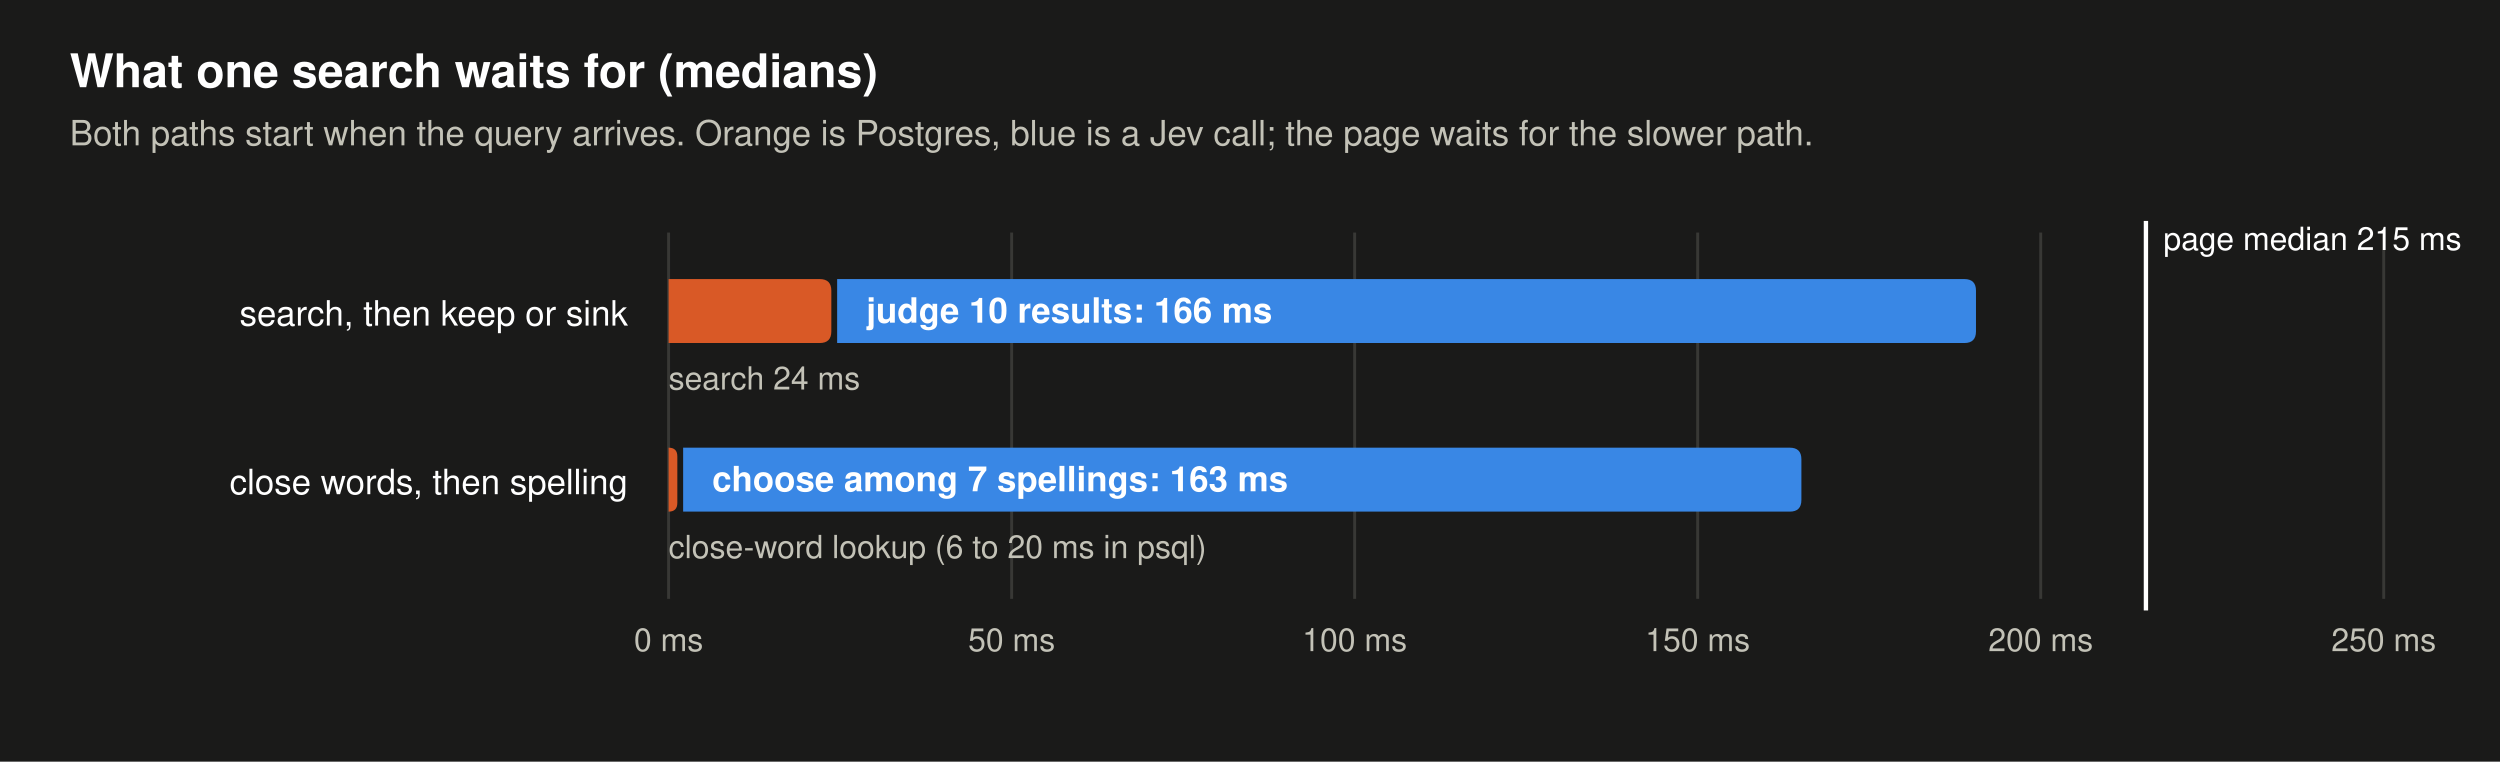
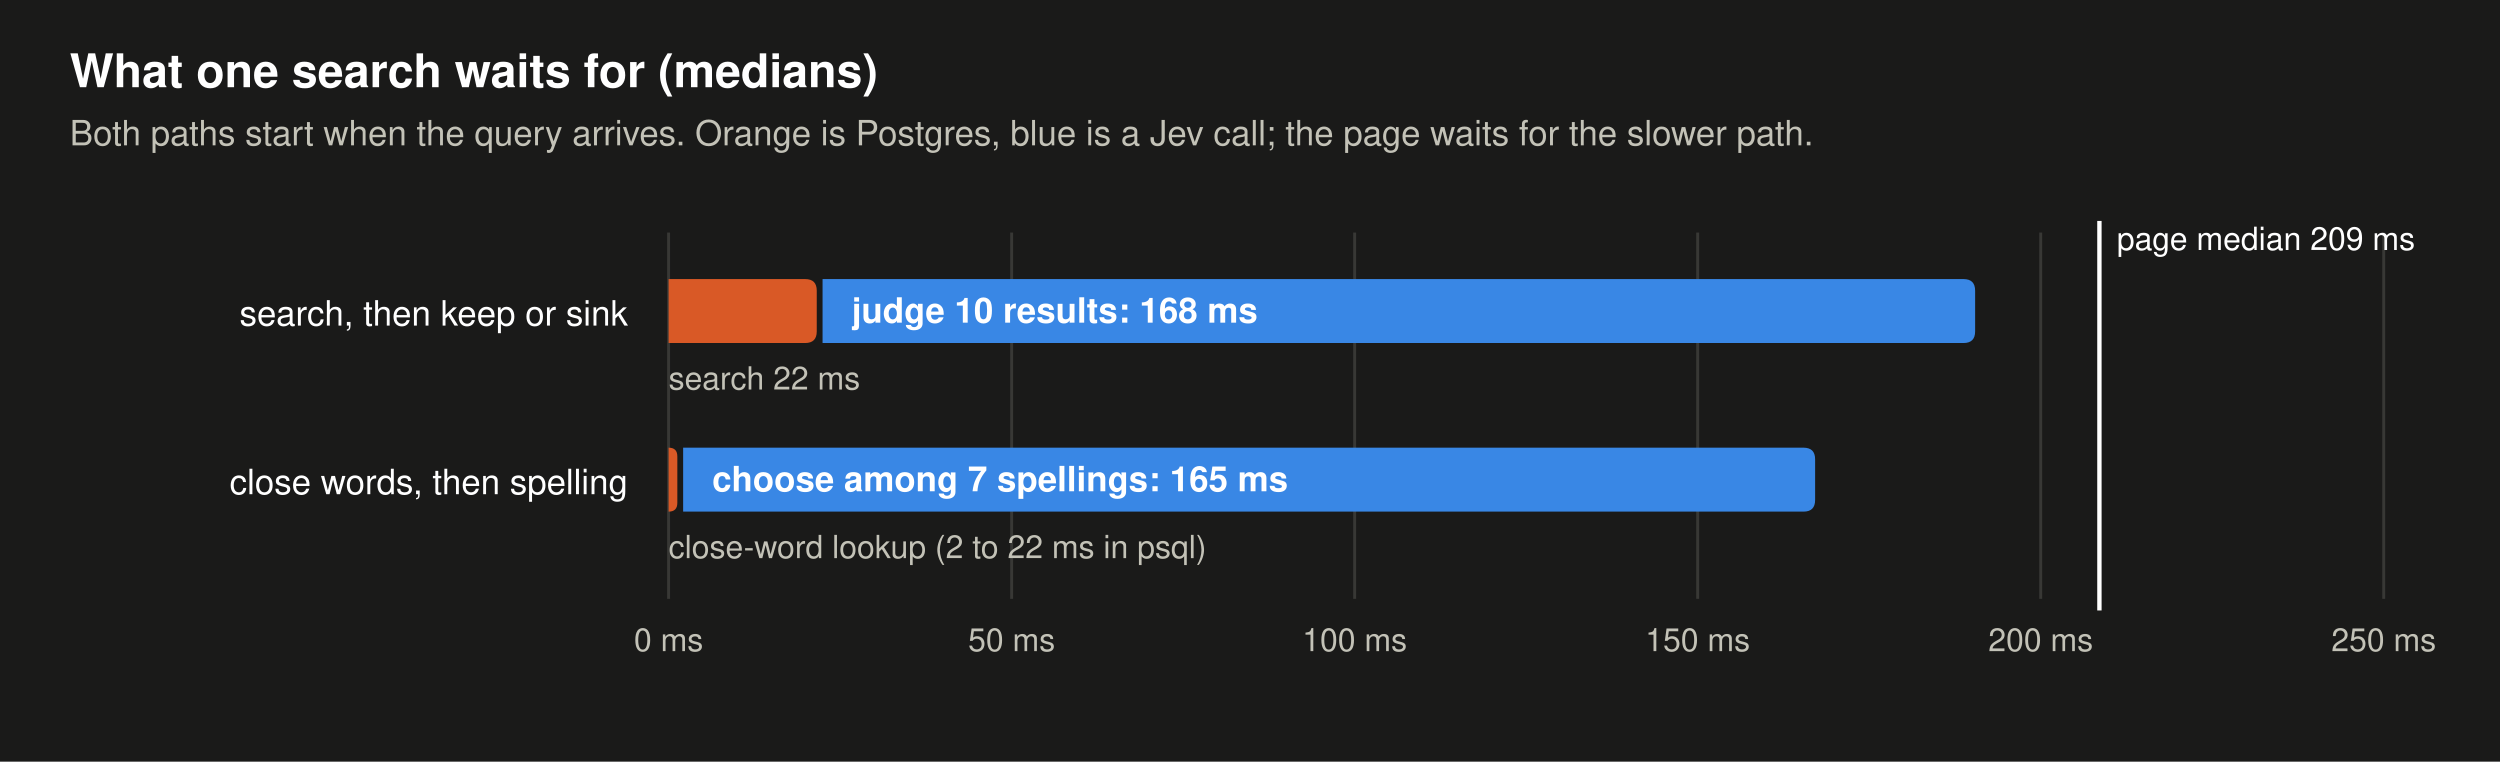
<svg xmlns="http://www.w3.org/2000/svg" width="860" height="262" viewBox="0 0 860 262" role="img" font-family="-apple-system, 'Segoe UI', Helvetica, Arial, sans-serif">
  <rect width="860" height="262" fill="#1a1a19" />
  <text x="24.0" y="30.0" font-size="16" fill="#ffffff" font-weight="600">What one search waits for (medians)</text>
  <text x="24.0" y="50.0" font-size="12" fill="#c3c2b7">Both paths start when the query arrives. Orange is Postgres, blue is a Jev call; the page waits for the slower path.</text>
  <line x1="230.0" y1="80.0" x2="230.0" y2="206.0" stroke="#383835" stroke-width="1" />
  <text x="230.0" y="224.0" font-size="11" fill="#c3c2b7" text-anchor="middle">0 ms</text>
  <line x1="348.0" y1="80.0" x2="348.0" y2="206.0" stroke="#383835" stroke-width="1" />
  <text x="348.0" y="224.0" font-size="11" fill="#c3c2b7" text-anchor="middle">50 ms</text>
  <line x1="466.0" y1="80.0" x2="466.0" y2="206.0" stroke="#383835" stroke-width="1" />
  <text x="466.0" y="224.0" font-size="11" fill="#c3c2b7" text-anchor="middle">100 ms</text>
  <line x1="584.0" y1="80.0" x2="584.0" y2="206.0" stroke="#383835" stroke-width="1" />
  <text x="584.0" y="224.0" font-size="11" fill="#c3c2b7" text-anchor="middle">150 ms</text>
  <line x1="702.0" y1="80.0" x2="702.0" y2="206.0" stroke="#383835" stroke-width="1" />
  <text x="702.0" y="224.0" font-size="11" fill="#c3c2b7" text-anchor="middle">200 ms</text>
  <line x1="820.0" y1="80.0" x2="820.0" y2="206.0" stroke="#383835" stroke-width="1" />
  <text x="820.0" y="224.0" font-size="11" fill="#c3c2b7" text-anchor="middle">250 ms</text>
  <text x="216.0" y="112.0" font-size="12" fill="#ffffff" text-anchor="end">search, then keep or sink</text>
-   <path d="M230,96H281.978Q285.978,96 285.978,100V114Q285.978,118 281.978,118H230Z" fill="#d95926" />
-   <path d="M287.978,96H675.738Q679.738,96 679.738,100V114Q679.738,118 675.738,118H287.978Z" fill="#3987e5" />
-   <text x="298.0" y="111.0" font-size="12" fill="#ffffff" font-weight="600">judge 10 results: 166 ms</text>
-   <text x="230.0" y="134.0" font-size="11" fill="#c3c2b7">search 24 ms</text>
+   <path d="M230,96H276.963Q280.963,96 280.963,100V114Q280.963,118 276.963,118H230Z" fill="#d95926" />
+   <path d="M282.963,96H675.443Q679.443,96 679.443,100V114Q679.443,118 675.443,118H282.963Z" fill="#3987e5" />
+   <text x="293.0" y="111.0" font-size="12" fill="#ffffff" font-weight="600">judge 10 results: 168 ms</text>
+   <text x="230.0" y="134.0" font-size="11" fill="#c3c2b7">search 22 ms</text>
  <text x="216.0" y="170.0" font-size="12" fill="#ffffff" text-anchor="end">close words, then spelling</text>
  <path d="M230,154H230Q233,154 233,157V173Q233,176 230,176H230Z" fill="#d95926" />
-   <path d="M235,154H615.68Q619.68,154 619.68,158V172Q619.68,176 615.68,176H235Z" fill="#3987e5" />
-   <text x="245.0" y="169.0" font-size="12" fill="#ffffff" font-weight="600">choose among 7 spellings: 163 ms</text>
-   <text x="230.0" y="192.0" font-size="11" fill="#c3c2b7">close-word lookup (6 to 20 ms in psql)</text>
-   <line x1="738.2" y1="76.0" x2="738.2" y2="210.0" stroke="#ffffff" stroke-width="1.5" />
-   <text x="744.2" y="86.0" font-size="11" fill="#ffffff">page median 215 ms</text>
+   <path d="M235,154H620.4Q624.4,154 624.4,158V172Q624.4,176 620.4,176H235Z" fill="#3987e5" />
+   <text x="245.0" y="169.0" font-size="12" fill="#ffffff" font-weight="600">choose among 7 spellings: 165 ms</text>
+   <text x="230.0" y="192.0" font-size="11" fill="#c3c2b7">close-word lookup (2 to 22 ms in psql)</text>
+   <line x1="722.2" y1="76.0" x2="722.2" y2="210.0" stroke="#ffffff" stroke-width="1.5" />
+   <text x="728.2" y="86.0" font-size="11" fill="#ffffff">page median 209 ms</text>
</svg>
